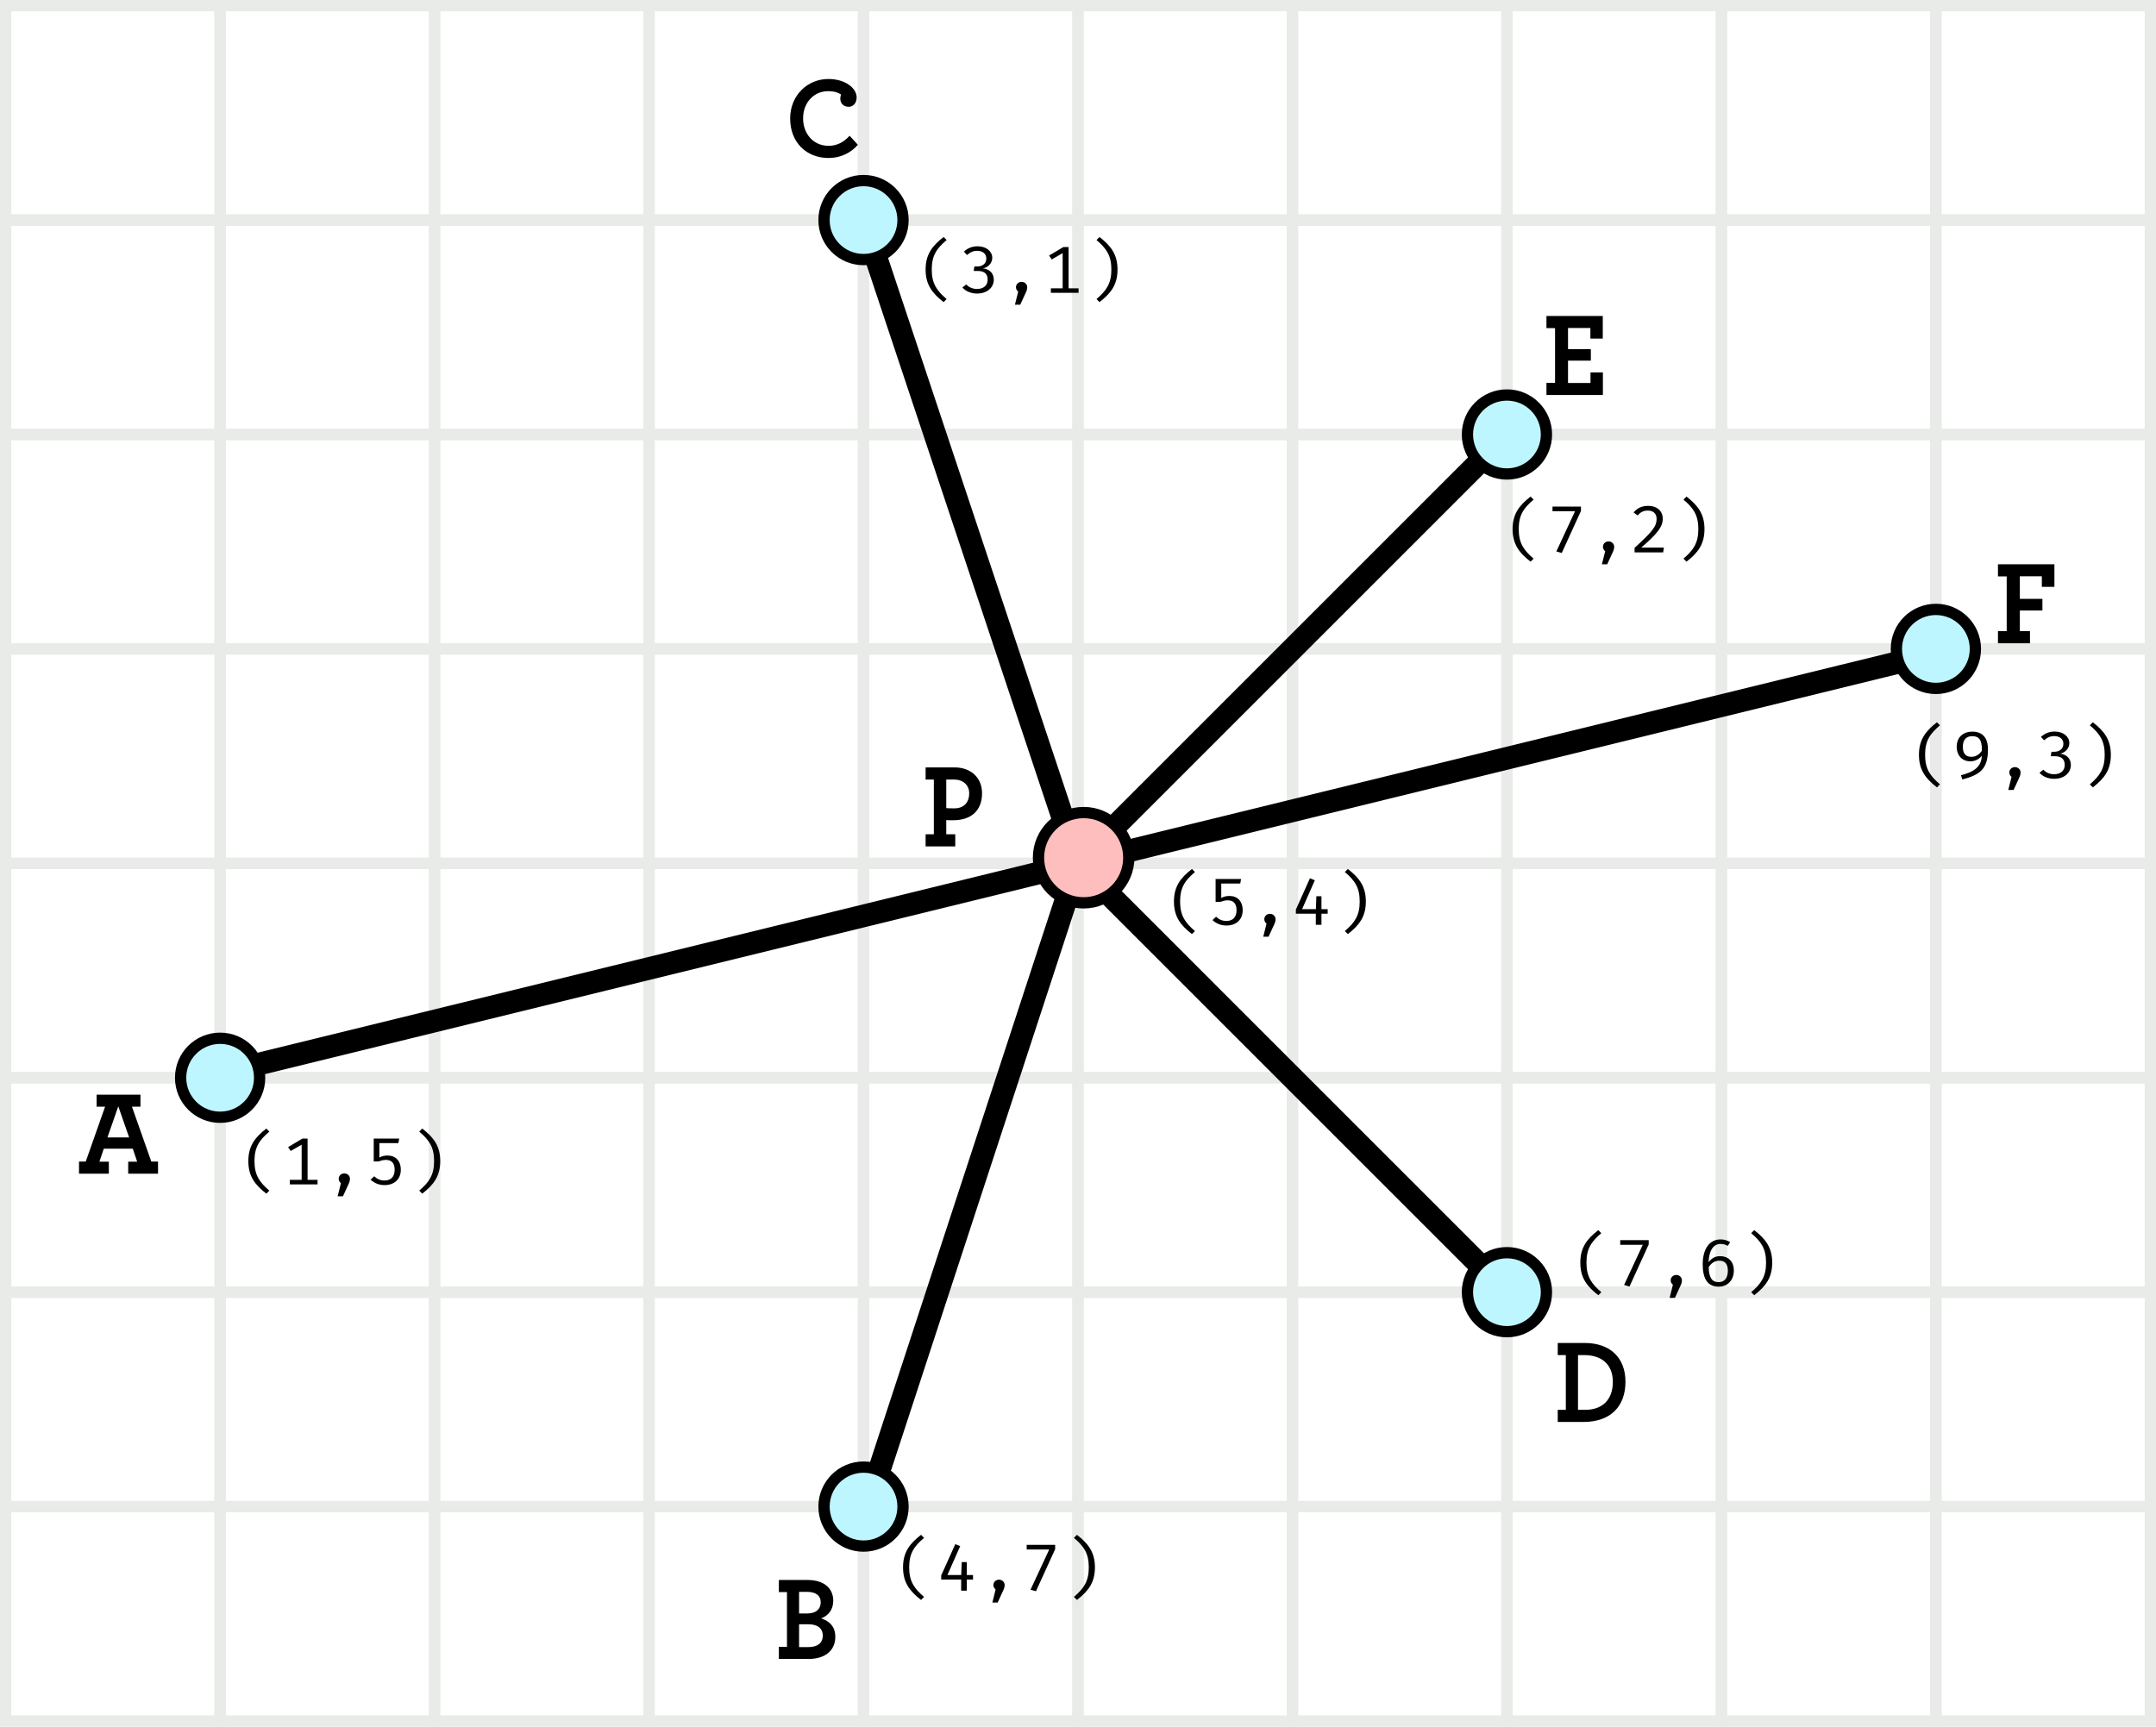
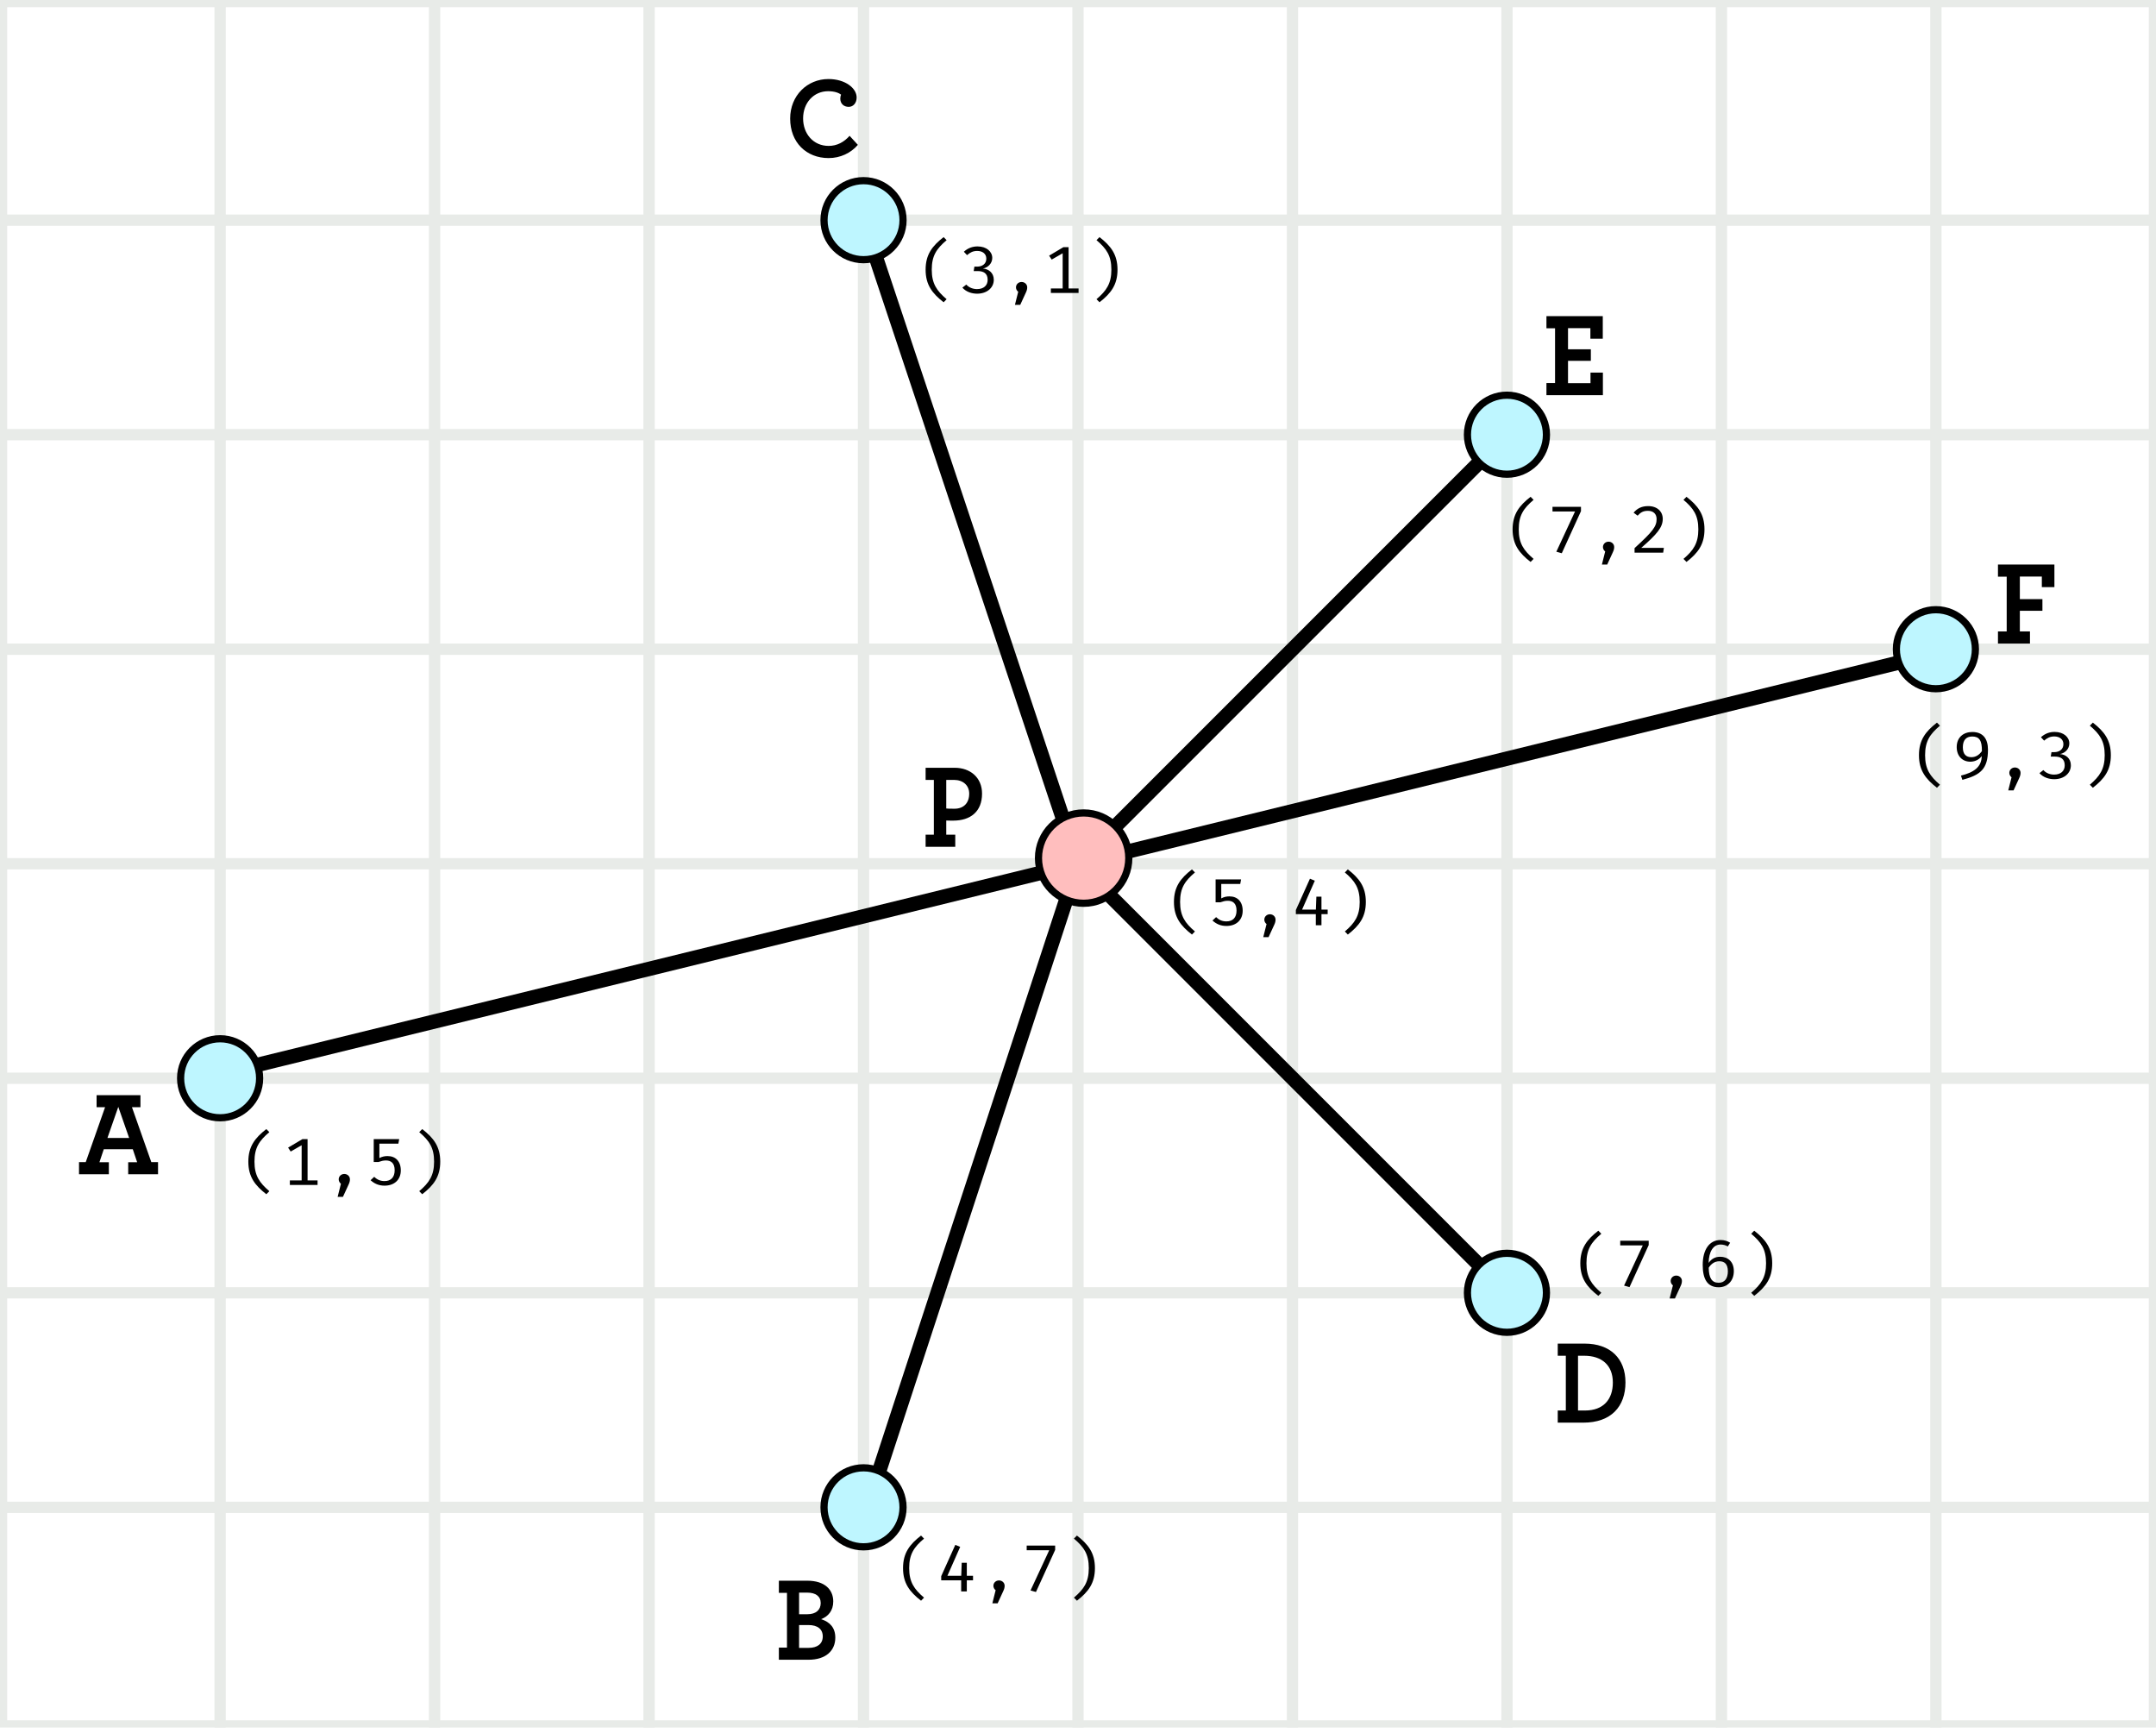
- <svg xmlns="http://www.w3.org/2000/svg" width="191" height="153" viewBox="0 0 191 153">
+ <svg xmlns="http://www.w3.org/2000/svg" width="300" height="241" viewBox="0 0 300 241">
  <g fill="none" fill-rule="evenodd">
    <g stroke="#7F8E7E" opacity=".183">
-       <rect width="19" height="19" x=".5" y=".5" />
-       <rect width="19" height="19" x="19.5" y=".5" />
-       <rect width="19" height="19" x="38.5" y=".5" />
-       <rect width="19" height="19" x="57.5" y=".5" />
-       <rect width="19" height="19" x="76.5" y=".5" />
-       <rect width="19" height="19" x="95.5" y=".5" />
-       <rect width="19" height="19" x="114.5" y=".5" />
-       <rect width="19" height="19" x="133.5" y=".5" />
-       <rect width="19" height="19" x="152.5" y=".5" />
-       <rect width="19" height="19" x="171.5" y=".5" />
-       <rect width="19" height="19" x=".5" y="19.5" />
-       <rect width="19" height="19" x="19.5" y="19.5" />
-       <rect width="19" height="19" x="38.5" y="19.5" />
-       <rect width="19" height="19" x="57.5" y="19.5" />
-       <rect width="19" height="19" x="76.5" y="19.5" />
-       <rect width="19" height="19" x="95.5" y="19.5" />
-       <rect width="19" height="19" x="114.5" y="19.5" />
-       <rect width="19" height="19" x="133.5" y="19.5" />
-       <rect width="19" height="19" x="152.5" y="19.5" />
-       <rect width="19" height="19" x="171.5" y="19.5" />
-       <rect width="19" height="19" x=".5" y="38.5" />
-       <rect width="19" height="19" x="19.5" y="38.5" />
-       <rect width="19" height="19" x="38.5" y="38.5" />
-       <rect width="19" height="19" x="57.5" y="38.5" />
-       <rect width="19" height="19" x="76.5" y="38.5" />
-       <rect width="19" height="19" x="95.5" y="38.5" />
-       <rect width="19" height="19" x="114.5" y="38.5" />
-       <rect width="19" height="19" x="133.5" y="38.5" />
-       <rect width="19" height="19" x="152.5" y="38.5" />
-       <rect width="19" height="19" x="171.5" y="38.5" />
-       <rect width="19" height="19" x=".5" y="57.5" />
-       <rect width="19" height="19" x="19.5" y="57.5" />
-       <rect width="19" height="19" x="38.5" y="57.5" />
-       <rect width="19" height="19" x="57.5" y="57.5" />
-       <rect width="19" height="19" x="76.5" y="57.5" />
-       <rect width="19" height="19" x="95.5" y="57.5" />
-       <rect width="19" height="19" x="114.5" y="57.5" />
-       <rect width="19" height="19" x="133.5" y="57.5" />
-       <rect width="19" height="19" x="152.5" y="57.5" />
-       <rect width="19" height="19" x="171.5" y="57.5" />
-       <rect width="19" height="19" x=".5" y="76.5" />
-       <rect width="19" height="19" x="19.5" y="76.5" />
-       <rect width="19" height="19" x="38.5" y="76.5" />
-       <rect width="19" height="19" x="57.5" y="76.5" />
-       <rect width="19" height="19" x="76.5" y="76.5" />
-       <rect width="19" height="19" x="95.5" y="76.5" />
-       <rect width="19" height="19" x="114.5" y="76.5" />
-       <rect width="19" height="19" x="133.5" y="76.5" />
-       <rect width="19" height="19" x="152.5" y="76.5" />
-       <rect width="19" height="19" x="171.5" y="76.5" />
-       <rect width="19" height="19" x=".5" y="95.5" />
-       <rect width="19" height="19" x="19.5" y="95.5" />
-       <rect width="19" height="19" x="38.5" y="95.5" />
-       <rect width="19" height="19" x="57.5" y="95.5" />
-       <rect width="19" height="19" x="76.5" y="95.5" />
-       <rect width="19" height="19" x="95.5" y="95.5" />
-       <rect width="19" height="19" x="114.5" y="95.5" />
-       <rect width="19" height="19" x="133.5" y="95.5" />
-       <rect width="19" height="19" x="152.5" y="95.5" />
-       <rect width="19" height="19" x="171.5" y="95.5" />
-       <rect width="19" height="19" x=".5" y="114.5" />
-       <rect width="19" height="19" x="19.5" y="114.5" />
-       <rect width="19" height="19" x="38.5" y="114.5" />
-       <rect width="19" height="19" x="57.5" y="114.5" />
-       <rect width="19" height="19" x="76.5" y="114.5" />
-       <rect width="19" height="19" x="95.5" y="114.5" />
-       <rect width="19" height="19" x="114.5" y="114.5" />
-       <rect width="19" height="19" x="133.5" y="114.5" />
-       <rect width="19" height="19" x="152.5" y="114.5" />
-       <rect width="19" height="19" x="171.5" y="114.5" />
-       <rect width="19" height="19" x=".5" y="133.5" />
-       <rect width="19" height="19" x="19.5" y="133.5" />
-       <rect width="19" height="19" x="38.5" y="133.5" />
-       <rect width="19" height="19" x="57.5" y="133.5" />
-       <rect width="19" height="19" x="76.5" y="133.5" />
-       <rect width="19" height="19" x="95.5" y="133.5" />
-       <rect width="19" height="19" x="114.5" y="133.5" />
-       <rect width="19" height="19" x="133.5" y="133.5" />
-       <rect width="19" height="19" x="152.5" y="133.5" />
-       <rect width="19" height="19" x="171.5" y="133.5" />
+       <rect width="30.414" height="30.414" x=".5" y=".5" />
+       <rect width="30.414" height="30.414" x="30.343" y=".5" />
+       <rect width="30.414" height="30.414" x="60.186" y=".5" />
+       <rect width="30.414" height="30.414" x="90.029" y=".5" />
+       <rect width="30.414" height="30.414" x="119.872" y=".5" />
+       <rect width="30.414" height="30.414" x="149.715" y=".5" />
+       <rect width="30.414" height="30.414" x="179.558" y=".5" />
+       <rect width="30.414" height="30.414" x="209.401" y=".5" />
+       <rect width="30.414" height="30.414" x="239.243" y=".5" />
+       <rect width="30.414" height="30.414" x="269.086" y=".5" />
+       <rect width="30.414" height="30.414" x=".5" y="30.343" />
+       <rect width="30.414" height="30.414" x="30.343" y="30.343" />
+       <rect width="30.414" height="30.414" x="60.186" y="30.343" />
+       <rect width="30.414" height="30.414" x="90.029" y="30.343" />
+       <rect width="30.414" height="30.414" x="119.872" y="30.343" />
+       <rect width="30.414" height="30.414" x="149.715" y="30.343" />
+       <rect width="30.414" height="30.414" x="179.558" y="30.343" />
+       <rect width="30.414" height="30.414" x="209.401" y="30.343" />
+       <rect width="30.414" height="30.414" x="239.243" y="30.343" />
+       <rect width="30.414" height="30.414" x="269.086" y="30.343" />
+       <rect width="30.414" height="30.414" x=".5" y="60.186" />
+       <rect width="30.414" height="30.414" x="30.343" y="60.186" />
+       <rect width="30.414" height="30.414" x="60.186" y="60.186" />
+       <rect width="30.414" height="30.414" x="90.029" y="60.186" />
+       <rect width="30.414" height="30.414" x="119.872" y="60.186" />
+       <rect width="30.414" height="30.414" x="149.715" y="60.186" />
+       <rect width="30.414" height="30.414" x="179.558" y="60.186" />
+       <rect width="30.414" height="30.414" x="209.401" y="60.186" />
+       <rect width="30.414" height="30.414" x="239.243" y="60.186" />
+       <rect width="30.414" height="30.414" x="269.086" y="60.186" />
+       <rect width="30.414" height="30.414" x=".5" y="90.029" />
+       <rect width="30.414" height="30.414" x="30.343" y="90.029" />
+       <rect width="30.414" height="30.414" x="60.186" y="90.029" />
+       <rect width="30.414" height="30.414" x="90.029" y="90.029" />
+       <rect width="30.414" height="30.414" x="119.872" y="90.029" />
+       <rect width="30.414" height="30.414" x="149.715" y="90.029" />
+       <rect width="30.414" height="30.414" x="179.558" y="90.029" />
+       <rect width="30.414" height="30.414" x="209.401" y="90.029" />
+       <rect width="30.414" height="30.414" x="239.243" y="90.029" />
+       <rect width="30.414" height="30.414" x="269.086" y="90.029" />
+       <rect width="30.414" height="30.414" x=".5" y="119.872" />
+       <rect width="30.414" height="30.414" x="30.343" y="119.872" />
+       <rect width="30.414" height="30.414" x="60.186" y="119.872" />
+       <rect width="30.414" height="30.414" x="90.029" y="119.872" />
+       <rect width="30.414" height="30.414" x="119.872" y="119.872" />
+       <rect width="30.414" height="30.414" x="149.715" y="119.872" />
+       <rect width="30.414" height="30.414" x="179.558" y="119.872" />
+       <rect width="30.414" height="30.414" x="209.401" y="119.872" />
+       <rect width="30.414" height="30.414" x="239.243" y="119.872" />
+       <rect width="30.414" height="30.414" x="269.086" y="119.872" />
+       <rect width="30.414" height="30.414" x=".5" y="149.715" />
+       <rect width="30.414" height="30.414" x="30.343" y="149.715" />
+       <rect width="30.414" height="30.414" x="60.186" y="149.715" />
+       <rect width="30.414" height="30.414" x="90.029" y="149.715" />
+       <rect width="30.414" height="30.414" x="119.872" y="149.715" />
+       <rect width="30.414" height="30.414" x="149.715" y="149.715" />
+       <rect width="30.414" height="30.414" x="179.558" y="149.715" />
+       <rect width="30.414" height="30.414" x="209.401" y="149.715" />
+       <rect width="30.414" height="30.414" x="239.243" y="149.715" />
+       <rect width="30.414" height="30.414" x="269.086" y="149.715" />
+       <rect width="30.414" height="30.414" x=".5" y="179.558" />
+       <rect width="30.414" height="30.414" x="30.343" y="179.558" />
+       <rect width="30.414" height="30.414" x="60.186" y="179.558" />
+       <rect width="30.414" height="30.414" x="90.029" y="179.558" />
+       <rect width="30.414" height="30.414" x="119.872" y="179.558" />
+       <rect width="30.414" height="30.414" x="149.715" y="179.558" />
+       <rect width="30.414" height="30.414" x="179.558" y="179.558" />
+       <rect width="30.414" height="30.414" x="209.401" y="179.558" />
+       <rect width="30.414" height="30.414" x="239.243" y="179.558" />
+       <rect width="30.414" height="30.414" x="269.086" y="179.558" />
+       <rect width="30.414" height="30.414" x=".5" y="209.401" />
+       <rect width="30.414" height="30.414" x="30.343" y="209.401" />
+       <rect width="30.414" height="30.414" x="60.186" y="209.401" />
+       <rect width="30.414" height="30.414" x="90.029" y="209.401" />
+       <rect width="30.414" height="30.414" x="119.872" y="209.401" />
+       <rect width="30.414" height="30.414" x="149.715" y="209.401" />
+       <rect width="30.414" height="30.414" x="179.558" y="209.401" />
+       <rect width="30.414" height="30.414" x="209.401" y="209.401" />
+       <rect width="30.414" height="30.414" x="239.243" y="209.401" />
+       <rect width="30.414" height="30.414" x="269.086" y="209.401" />
    </g>
-     <g stroke="#000" stroke-linecap="square" stroke-width="2" transform="translate(20 19)">
-       <path d="M56.5.5L75.5 57.5M113 20L75.5 57.5M151 39L75.5 57.5 151 39zM113 95L75.5 57.5M57 114L75.5 57.5M0 76L75.5 57.5" />
+     <g stroke="#000" stroke-linecap="square" stroke-width="2" transform="translate(31.414 29.843)">
+       <path d="M88.743.785L118.586 90.314M177.487 31.414L118.586 90.314M237.173 61.257L118.586 90.314 237.173 61.257zM177.487 149.215L118.586 90.314M89.529 179.058L118.586 90.314M0 119.372L118.586 90.314" />
    </g>
-     <circle cx="96" cy="76" r="4" fill="#FFBEBE" stroke="#000" />
-     <circle cx="171.5" cy="57.5" r="3.5" fill="#BEF6FF" stroke="#000" />
-     <circle cx="133.5" cy="38.5" r="3.5" fill="#BEF6FF" stroke="#000" />
-     <circle cx="76.5" cy="19.5" r="3.5" fill="#BEF6FF" stroke="#000" />
-     <circle cx="19.5" cy="95.5" r="3.5" fill="#BEF6FF" stroke="#000" />
-     <circle cx="76.5" cy="133.5" r="3.5" fill="#BEF6FF" stroke="#000" />
-     <circle cx="133.5" cy="114.5" r="3.5" fill="#BEF6FF" stroke="#000" />
-     <path fill="#000" d="M104.544 79.885C104.544 81.116 104.983 81.752 105.861 82.5L105.595 82.77C104.587 81.987 104 81.228 104 79.885 104 78.543 104.587 77.783 105.595 77L105.861 77.271C104.971 78.025 104.544 78.649 104.544 79.885zM109.947 77.889L109.873 78.289 108.191 78.289 108.191 79.567C108.445 79.432 108.667 79.391 108.921 79.391 109.619 79.391 110.089 79.85 110.089 80.662 110.089 81.475 109.527 82.011 108.649 82.011 108.136 82.011 107.74 81.828 107.412 81.528L107.734 81.228C107.993 81.481 108.284 81.605 108.649 81.605 109.211 81.605 109.545 81.275 109.545 80.645 109.545 79.997 109.205 79.779 108.772 79.779 108.525 79.779 108.358 79.832 108.111 79.915L107.691 79.915 107.691 77.889 109.947 77.889zM112.5 80.974C112.784 80.974 113.001 81.186 113.001 81.446 113.001 81.593 112.97 81.728 112.883 81.911L112.383 83 111.913 83 112.203 81.84C112.086 81.758 112.005 81.605 112.005 81.451 112.005 81.186 112.222 80.974 112.5 80.974zM117.619 80.562L117.619 80.963 117.068 80.963 117.068 81.946 116.568 81.946 116.568 80.963 114.8 80.963 114.8 80.598 116.048 77.824 116.481 78.001 115.35 80.562 116.574 80.562 116.617 79.414 117.068 79.414 117.068 80.562 117.619 80.562zM120.456 79.885C120.456 78.649 120.029 78.025 119.139 77.271L119.405 77C120.413 77.783 121 78.543 121 79.885 121 81.228 120.413 81.987 119.405 82.77L119.139 82.5C120.017 81.752 120.456 81.116 120.456 79.885zM82.544 23.885C82.544 25.116 82.983 25.752 83.861 26.5L83.595 26.77C82.587 25.987 82 25.228 82 23.885 82 22.543 82.587 21.783 83.595 21L83.861 21.271C82.971 22.025 82.544 22.649 82.544 23.885zM86.599 21.824C87.403 21.824 87.904 22.289 87.904 22.843 87.904 23.332 87.52 23.703 87.075 23.785 87.57 23.82 88.04 24.15 88.04 24.78 88.04 25.481 87.446 26.011 86.562 26.011 86.086 26.011 85.579 25.846 85.258 25.475L85.604 25.204C85.845 25.475 86.204 25.605 86.55 25.605 87.143 25.605 87.496 25.287 87.496 24.78 87.496 24.197 87.119 24.009 86.612 24.009L86.259 24.009 86.321 23.614 86.575 23.614C86.983 23.614 87.378 23.396 87.378 22.908 87.378 22.466 87.026 22.225 86.575 22.225 86.21 22.225 85.956 22.348 85.672 22.596L85.388 22.295C85.752 21.966 86.16 21.824 86.599 21.824zM90.5 24.974C90.784 24.974 91.001 25.186 91.001 25.446 91.001 25.593 90.97 25.728 90.883 25.911L90.383 27 89.913 27 90.203 25.84C90.086 25.758 90.005 25.605 90.005 25.451 90.005 25.186 90.222 24.974 90.5 24.974zM94.667 25.546L95.551 25.546 95.551 25.946 93.096 25.946 93.096 25.546 94.141 25.546 94.141 22.431 93.171 22.99 92.942 22.643 94.209 21.889 94.667 21.889 94.667 25.546zM98.456 23.885C98.456 22.649 98.029 22.025 97.139 21.271L97.405 21C98.413 21.783 99 22.543 99 23.885 99 25.228 98.413 25.987 97.405 26.77L97.139 26.5C98.017 25.752 98.456 25.116 98.456 23.885zM134.544 46.885C134.544 48.116 134.983 48.752 135.861 49.5L135.595 49.77C134.587 48.987 134 48.228 134 46.885 134 45.543 134.587 44.783 135.595 44L135.861 44.271C134.971 45.025 134.544 45.649 134.544 46.885zM138.358 48.999L137.876 48.864 139.533 45.301 137.536 45.301 137.536 44.889 140.058 44.889 140.058 45.272 138.358 48.999zM142.5 47.974C142.784 47.974 143.001 48.186 143.001 48.446 143.001 48.593 142.97 48.728 142.883 48.911L142.383 50 141.913 50 142.203 48.84C142.086 48.758 142.005 48.605 142.005 48.451 142.005 48.186 142.222 47.974 142.5 47.974zM146.017 44.824C146.821 44.824 147.303 45.313 147.303 45.955 147.303 46.703 146.803 47.303 145.399 48.522L147.402 48.522 147.34 48.946 144.806 48.946 144.806 48.546C146.413 47.079 146.759 46.632 146.759 45.973 146.759 45.519 146.469 45.242 145.993 45.242 145.579 45.242 145.35 45.372 145.078 45.672L144.719 45.407C145.053 45.019 145.443 44.824 146.017 44.824zM150.456 46.885C150.456 45.649 150.029 45.025 149.139 44.271L149.405 44C150.413 44.783 151 45.543 151 46.885 151 48.228 150.413 48.987 149.405 49.77L149.139 49.5C150.017 48.752 150.456 48.116 150.456 46.885zM170.544 66.885C170.544 68.116 170.983 68.752 171.861 69.5L171.595 69.77C170.587 68.987 170 68.228 170 66.885 170 65.543 170.587 64.783 171.595 64L171.861 64.271C170.971 65.025 170.544 65.649 170.544 66.885zM174.723 64.83C175.675 64.83 176.114 65.431 176.114 66.396 176.114 68.128 175.434 68.646 173.845 69.07L173.721 68.693C174.859 68.41 175.545 67.945 175.564 66.962 175.378 67.221 175.038 67.45 174.568 67.462 173.857 67.468 173.344 66.974 173.344 66.167 173.344 65.295 173.956 64.83 174.723 64.83zM174.661 67.062C175.057 67.056 175.347 66.844 175.576 66.526 175.595 65.554 175.316 65.231 174.723 65.231 174.173 65.231 173.888 65.56 173.888 66.184 173.888 66.803 174.179 67.068 174.661 67.062zM178.5 67.974C178.784 67.974 179.001 68.186 179.001 68.446 179.001 68.593 178.97 68.728 178.883 68.911L178.383 70 177.913 70 178.203 68.84C178.086 68.758 178.005 68.605 178.005 68.451 178.005 68.186 178.222 67.974 178.5 67.974zM182.017 64.824C182.821 64.824 183.322 65.289 183.322 65.843 183.322 66.332 182.939 66.703 182.493 66.785 182.988 66.82 183.458 67.15 183.458 67.78 183.458 68.481 182.864 69.011 181.98 69.011 181.504 69.011 180.997 68.846 180.676 68.475L181.022 68.204C181.263 68.475 181.622 68.605 181.968 68.605 182.561 68.605 182.914 68.287 182.914 67.78 182.914 67.197 182.537 67.009 182.03 67.009L181.677 67.009 181.739 66.614 181.993 66.614C182.401 66.614 182.796 66.396 182.796 65.908 182.796 65.466 182.444 65.225 181.993 65.225 181.628 65.225 181.375 65.348 181.09 65.596L180.806 65.295C181.171 64.966 181.579 64.824 182.017 64.824zM186.456 66.885C186.456 65.649 186.029 65.025 185.139 64.271L185.405 64C186.413 64.783 187 65.543 187 66.885 187 68.228 186.413 68.987 185.405 69.77L185.139 69.5C186.017 68.752 186.456 68.116 186.456 66.885zM140.544 111.885C140.544 113.116 140.983 113.752 141.861 114.5L141.595 114.77C140.587 113.987 140 113.228 140 111.885 140 110.543 140.587 109.783 141.595 109L141.861 109.271C140.971 110.025 140.544 110.649 140.544 111.885zM144.358 113.999L143.876 113.864 145.533 110.301 143.536 110.301 143.536 109.889 146.058 109.889 146.058 110.272 144.358 113.999zM148.5 112.974C148.784 112.974 149.001 113.186 149.001 113.446 149.001 113.593 148.97 113.728 148.883 113.911L148.383 115 147.913 115 148.203 113.84C148.086 113.758 148.005 113.605 148.005 113.451 148.005 113.186 148.222 112.974 148.5 112.974zM152.395 111.308C153.044 111.308 153.6 111.714 153.6 112.58 153.6 113.481 153 114.011 152.259 114.011 151.226 114.011 150.843 113.239 150.843 112.032 150.843 110.684 151.43 109.824 152.425 109.824 152.759 109.824 153.031 109.913 153.272 110.066L153.068 110.395C152.871 110.284 152.654 110.225 152.419 110.225 151.77 110.225 151.387 110.861 151.368 111.85 151.64 111.467 151.974 111.308 152.395 111.308zM152.259 113.61C152.796 113.61 153.068 113.222 153.068 112.598 153.068 111.932 152.759 111.709 152.314 111.709 151.9 111.709 151.585 111.944 151.375 112.28 151.393 113.198 151.653 113.61 152.259 113.61zM156.456 111.885C156.456 110.649 156.029 110.025 155.139 109.271L155.405 109C156.413 109.783 157 110.543 157 111.885 157 113.228 156.413 113.987 155.405 114.77L155.139 114.5C156.017 113.752 156.456 113.116 156.456 111.885zM80.544 138.885C80.544 140.116 80.983 140.752 81.861 141.5L81.595 141.77C80.587 140.987 80 140.228 80 138.885 80 137.543 80.587 136.783 81.595 136L81.861 136.271C80.971 137.025 80.544 137.649 80.544 138.885zM86.2 139.562L86.2 139.963 85.65 139.963 85.65 140.946 85.149 140.946 85.149 139.963 83.381 139.963 83.381 139.598 84.63 136.824 85.063 137.001 83.932 139.562 85.156 139.562 85.199 138.414 85.65 138.414 85.65 139.562 86.2 139.562zM88.5 139.974C88.784 139.974 89.001 140.186 89.001 140.446 89.001 140.593 88.97 140.728 88.883 140.911L88.383 142 87.913 142 88.203 140.84C88.086 140.758 88.005 140.605 88.005 140.451 88.005 140.186 88.222 139.974 88.5 139.974zM91.776 140.999L91.294 140.864 92.951 137.301 90.954 137.301 90.954 136.889 93.476 136.889 93.476 137.272 91.776 140.999zM96.456 138.885C96.456 137.649 96.029 137.025 95.139 136.271L95.405 136C96.413 136.783 97 137.543 97 138.885 97 140.228 96.413 140.987 95.405 141.77L95.139 141.5C96.017 140.752 96.456 140.116 96.456 138.885zM22.544 102.885C22.544 104.116 22.983 104.752 23.861 105.5L23.595 105.77C22.587 104.987 22 104.228 22 102.885 22 101.543 22.587 100.783 23.595 100L23.861 100.271C22.971 101.025 22.544 101.649 22.544 102.885zM27.248 104.546L28.132 104.546 28.132 104.946 25.678 104.946 25.678 104.546 26.723 104.546 26.723 101.431 25.752 101.99 25.524 101.643 26.791 100.889 27.248 100.889 27.248 104.546zM30.5 103.974C30.784 103.974 31.001 104.186 31.001 104.446 31.001 104.593 30.97 104.728 30.883 104.911L30.383 106 29.913 106 30.203 104.84C30.086 104.758 30.005 104.605 30.005 104.451 30.005 104.186 30.222 103.974 30.5 103.974zM35.365 100.889L35.291 101.29 33.609 101.29 33.609 102.567C33.863 102.432 34.085 102.391 34.339 102.391 35.037 102.391 35.507 102.85 35.507 103.662 35.507 104.475 34.945 105.011 34.067 105.011 33.554 105.011 33.158 104.828 32.831 104.528L33.152 104.228C33.412 104.481 33.702 104.605 34.067 104.605 34.629 104.605 34.963 104.275 34.963 103.645 34.963 102.997 34.623 102.779 34.191 102.779 33.943 102.779 33.776 102.832 33.529 102.915L33.109 102.915 33.109 100.889 35.365 100.889zM38.456 102.885C38.456 101.649 38.029 101.025 37.139 100.271L37.405 100C38.413 100.783 39 101.543 39 102.885 39 104.228 38.413 104.987 37.405 105.77L37.139 105.5C38.017 104.752 38.456 104.116 38.456 102.885z" />
-     <polygon fill="#000" points="177 57 177 55.926 177.773 55.926 177.773 51.074 177 51.074 177 50 182 50 182 52 180.887 52 180.887 51.064 178.938 51.064 178.938 53.064 180.938 53.064 180.938 54.096 178.938 54.096 178.938 55.926 179.835 55.926 179.835 57" />
-     <polygon fill="#000" points="137 35 137 33.926 137.762 33.926 137.762 29.074 137 29.074 137 28 141.99 28 141.99 30 140.892 30 140.892 29.064 138.911 29.064 138.911 30.936 140.933 30.936 140.933 31.957 138.911 31.957 138.911 33.936 140.902 33.936 140.902 33 142 33 142 35" />
-     <path fill="#000" d="M73.412 14C71.422 14 70 12.604 70 10.5 70 8.468 71.51 7 73.392 7 74.892 7 75.892 7.821 75.892 8.632 75.892 9.125 75.588 9.463 75.186 9.463 74.745 9.463 74.441 9.176 74.441 8.735 74.441 8.601 74.471 8.468 74.51 8.386 74.324 8.232 73.951 8.078 73.363 8.078 72.108 8.078 71.147 9.084 71.147 10.49 71.147 11.845 72.049 12.922 73.412 12.922 74.167 12.922 74.784 12.573 75.265 12.029L76 12.83C75.373 13.559 74.441 14 73.412 14zM7 104L7 102.926 7.596 102.926 9.309 98.064 8.557 98.064 8.557 97 12.443 97 12.443 98.064 11.691 98.064 13.404 102.926 14 102.926 14 104 11.357 104 11.357 102.936 12.151 102.936 11.764 101.787 9.194 101.787 8.807 102.936 9.643 102.936 9.643 104 7 104zM9.518 100.787L11.44 100.787 10.479 98.032 9.518 100.787zM69 147L69 145.926 69.718 145.926 69.718 141.074 69 141.074 69 140 71.519 140C73.061 140 73.818 140.787 73.818 141.84 73.818 142.649 73.368 143.17 72.745 143.404 73.531 143.66 74 144.17 74 145.043 74 146.202 73.157 147 71.625 147L69 147zM70.791 145.947L71.644 145.947C72.391 145.947 72.889 145.606 72.889 144.936 72.889 144.287 72.429 143.926 71.615 143.926L70.791 143.926 70.791 145.947zM70.791 142.968L71.529 142.968C72.285 142.968 72.707 142.585 72.707 141.979 72.707 141.383 72.266 141.053 71.5 141.053L70.791 141.053 70.791 142.968zM82 75L82 73.926 82.73 73.926 82.73 69.074 82 69.074 82 68 84.578 68C85.949 68 87 68.862 87 70.287 87 71.894 85.959 72.681 84.451 72.681 84.15 72.681 83.965 72.681 83.829 72.67L83.829 73.926 84.626 73.926 84.626 75 82 75zM84.549 71.628C85.375 71.628 85.862 71.117 85.862 70.287 85.862 69.553 85.307 69.074 84.519 69.074L83.829 69.074 83.829 71.606C83.946 71.617 84.101 71.628 84.549 71.628zM138 126L138 124.926 138.717 124.926 138.717 120.074 138 120.074 138 119 140.379 119C142.653 119 144 120.319 144 122.436 144 124.574 142.729 126 140.264 126L138 126zM139.796 124.926L140.417 124.926C142.041 124.926 142.882 123.947 142.882 122.447 142.882 120.915 141.908 120.074 140.341 120.074L139.796 120.074 139.796 124.926z" />
+     <circle cx="150.785" cy="119.372" r="6.283" fill="#FFBEBE" stroke="#000" />
+     <circle cx="269.372" cy="90.314" r="5.497" fill="#BEF6FF" stroke="#000" />
+     <circle cx="209.686" cy="60.471" r="5.497" fill="#BEF6FF" stroke="#000" />
+     <circle cx="120.157" cy="30.628" r="5.497" fill="#BEF6FF" stroke="#000" />
+     <circle cx="30.628" cy="150" r="5.497" fill="#BEF6FF" stroke="#000" />
+     <circle cx="120.157" cy="209.686" r="5.497" fill="#BEF6FF" stroke="#000" />
+     <circle cx="209.686" cy="179.843" r="5.497" fill="#BEF6FF" stroke="#000" />
+     <path fill="#000" d="M164.205 125.474C164.205 127.407 164.895 128.406 166.273 129.58L165.856 130.006C164.273 128.776 163.351 127.583 163.351 125.474 163.351 123.365 164.273 122.172 165.856 120.942L166.273 121.368C164.875 122.552 164.205 123.532 164.205 125.474zM172.691 122.339L172.575 122.968 169.934 122.968 169.934 124.975C170.332 124.762 170.682 124.697 171.08 124.697 172.177 124.697 172.915 125.419 172.915 126.695 172.915 127.971 172.031 128.813 170.652 128.813 169.847 128.813 169.225 128.526 168.711 128.054L169.215 127.583C169.623 127.98 170.08 128.175 170.652 128.175 171.536 128.175 172.06 127.657 172.06 126.667 172.06 125.65 171.526 125.308 170.847 125.308 170.458 125.308 170.196 125.391 169.808 125.52L169.147 125.52 169.147 122.339 172.691 122.339zM176.702 127.185C177.148 127.185 177.488 127.518 177.488 127.925 177.488 128.156 177.44 128.369 177.304 128.656L176.517 130.366 175.779 130.366 176.236 128.545C176.051 128.415 175.925 128.175 175.925 127.934 175.925 127.518 176.265 127.185 176.702 127.185zM184.741 126.538L184.741 127.167 183.877 127.167 183.877 128.711 183.091 128.711 183.091 127.167 180.314 127.167 180.314 126.593 182.275 122.237 182.955 122.515 181.178 126.538 183.1 126.538 183.168 124.734 183.877 124.734 183.877 126.538 184.741 126.538zM189.198 125.474C189.198 123.532 188.528 122.552 187.13 121.368L187.547 120.942C189.13 122.172 190.052 123.365 190.052 125.474 190.052 127.583 189.13 128.776 187.547 130.006L187.13 129.58C188.509 128.406 189.198 127.407 189.198 125.474zM129.65 37.516C129.65 39.449 130.34 40.448 131.718 41.622L131.301 42.048C129.718 40.818 128.796 39.625 128.796 37.516 128.796 35.407 129.718 34.214 131.301 32.984L131.718 33.41C130.32 34.594 129.65 35.574 129.65 37.516zM136.02 34.279C137.282 34.279 138.069 35.01 138.069 35.879 138.069 36.647 137.467 37.229 136.767 37.359 137.544 37.414 138.282 37.932 138.282 38.922 138.282 40.022 137.35 40.855 135.962 40.855 135.214 40.855 134.418 40.596 133.913 40.013L134.457 39.588C134.835 40.013 135.398 40.217 135.942 40.217 136.874 40.217 137.428 39.717 137.428 38.922 137.428 38.006 136.835 37.71 136.039 37.71L135.486 37.71 135.583 37.091 135.981 37.091C136.622 37.091 137.243 36.748 137.243 35.981 137.243 35.287 136.69 34.908 135.981 34.908 135.408 34.908 135.01 35.102 134.563 35.491L134.117 35.019C134.69 34.501 135.33 34.279 136.02 34.279zM142.147 39.227C142.593 39.227 142.933 39.56 142.933 39.967 142.933 40.198 142.885 40.411 142.749 40.697L141.962 42.408 141.224 42.408 141.681 40.586C141.496 40.457 141.37 40.217 141.37 39.976 141.37 39.56 141.71 39.227 142.147 39.227zM148.691 40.124L150.079 40.124 150.079 40.753 146.225 40.753 146.225 40.124 147.866 40.124 147.866 35.232 146.341 36.11 145.982 35.565 147.972 34.381 148.691 34.381 148.691 40.124zM154.643 37.516C154.643 35.574 153.973 34.594 152.575 33.41L152.992 32.984C154.575 34.214 155.497 35.407 155.497 37.516 155.497 39.625 154.575 40.818 152.992 42.048L152.575 41.622C153.954 40.448 154.643 39.449 154.643 37.516zM211.326 73.642C211.326 75.575 212.015 76.573 213.394 77.748L212.976 78.173C211.394 76.943 210.471 75.75 210.471 73.642 210.471 71.533 211.394 70.34 212.976 69.11L213.394 69.535C211.996 70.719 211.326 71.699 211.326 73.642zM217.317 76.962L216.559 76.749 219.161 71.154 216.025 71.154 216.025 70.506 219.987 70.506 219.987 71.108 217.317 76.962zM223.822 75.353C224.269 75.353 224.608 75.686 224.608 76.092 224.608 76.324 224.56 76.536 224.424 76.823L223.638 78.534 222.9 78.534 223.356 76.712C223.171 76.583 223.045 76.342 223.045 76.102 223.045 75.686 223.385 75.353 223.822 75.353zM229.347 70.405C230.609 70.405 231.366 71.172 231.366 72.18 231.366 73.355 230.58 74.298 228.376 76.213L231.522 76.213 231.425 76.879 227.444 76.879 227.444 76.25C229.968 73.947 230.512 73.244 230.512 72.208 230.512 71.496 230.056 71.061 229.308 71.061 228.657 71.061 228.298 71.265 227.871 71.736L227.308 71.32C227.832 70.71 228.444 70.405 229.347 70.405zM236.318 73.642C236.318 71.699 235.648 70.719 234.25 69.535L234.668 69.11C236.25 70.34 237.173 71.533 237.173 73.642 237.173 75.75 236.25 76.943 234.668 78.173L234.25 77.748C235.629 76.573 236.318 75.575 236.318 73.642zM267.87 105.055C267.87 106.988 268.56 107.987 269.938 109.162L269.521 109.587C267.938 108.357 267.016 107.164 267.016 105.055 267.016 102.947 267.938 101.754 269.521 100.524L269.938 100.949C268.54 102.133 267.87 103.113 267.87 105.055zM274.434 101.828C275.929 101.828 276.619 102.771 276.619 104.288 276.619 107.007 275.55 107.821 273.055 108.486L272.861 107.895C274.648 107.451 275.725 106.72 275.754 105.175 275.463 105.582 274.929 105.943 274.191 105.962 273.075 105.971 272.269 105.194 272.269 103.927 272.269 102.558 273.23 101.828 274.434 101.828zM274.337 105.333C274.958 105.323 275.415 104.991 275.774 104.491 275.803 102.965 275.366 102.456 274.434 102.456 273.57 102.456 273.123 102.974 273.123 103.955 273.123 104.926 273.579 105.342 274.337 105.333zM280.366 106.766C280.813 106.766 281.153 107.099 281.153 107.506 281.153 107.737 281.104 107.95 280.968 108.237L280.182 109.948 279.444 109.948 279.9 108.126C279.716 107.996 279.59 107.756 279.59 107.515 279.59 107.099 279.93 106.766 280.366 106.766zM285.891 101.818C287.154 101.818 287.94 102.549 287.94 103.418 287.94 104.186 287.338 104.769 286.639 104.898 287.416 104.954 288.154 105.471 288.154 106.461 288.154 107.562 287.222 108.394 285.833 108.394 285.085 108.394 284.289 108.135 283.784 107.552L284.328 107.127C284.707 107.552 285.27 107.756 285.814 107.756 286.746 107.756 287.299 107.256 287.299 106.461 287.299 105.545 286.707 105.249 285.911 105.249L285.357 105.249 285.454 104.63 285.852 104.63C286.493 104.63 287.115 104.288 287.115 103.52 287.115 102.826 286.561 102.447 285.852 102.447 285.28 102.447 284.881 102.641 284.435 103.03L283.988 102.558C284.561 102.04 285.202 101.818 285.891 101.818zM292.863 105.055C292.863 103.113 292.193 102.133 290.795 100.949L291.212 100.524C292.795 101.754 293.717 102.947 293.717 105.055 293.717 107.164 292.795 108.357 291.212 109.587L290.795 109.162C292.173 107.987 292.863 106.988 292.863 105.055zM220.75 175.736C220.75 177.669 221.439 178.668 222.818 179.842L222.4 180.268C220.818 179.038 219.895 177.845 219.895 175.736 219.895 173.627 220.818 172.434 222.4 171.204L222.818 171.63C221.42 172.813 220.75 173.794 220.75 175.736zM226.741 179.056L225.983 178.843 228.585 173.248 225.449 173.248 225.449 172.601 229.411 172.601 229.411 173.202 226.741 179.056zM233.246 177.447C233.693 177.447 234.033 177.78 234.033 178.187 234.033 178.418 233.984 178.631 233.848 178.917L233.062 180.628 232.324 180.628 232.78 178.806C232.596 178.677 232.469 178.436 232.469 178.196 232.469 177.78 232.809 177.447 233.246 177.447zM239.363 174.83C240.383 174.83 241.257 175.468 241.257 176.827 241.257 178.242 240.315 179.075 239.15 179.075 237.528 179.075 236.926 177.863 236.926 175.967 236.926 173.849 237.848 172.499 239.412 172.499 239.936 172.499 240.363 172.638 240.742 172.878L240.422 173.396C240.111 173.22 239.771 173.128 239.402 173.128 238.382 173.128 237.78 174.127 237.751 175.68 238.179 175.079 238.703 174.83 239.363 174.83zM239.15 178.446C239.994 178.446 240.422 177.835 240.422 176.855 240.422 175.81 239.936 175.458 239.237 175.458 238.586 175.458 238.091 175.828 237.761 176.356 237.79 177.798 238.198 178.446 239.15 178.446zM245.742 175.736C245.742 173.794 245.072 172.813 243.674 171.63L244.092 171.204C245.674 172.434 246.597 173.627 246.597 175.736 246.597 177.845 245.674 179.038 244.092 180.268L243.674 179.842C245.053 178.668 245.742 177.669 245.742 175.736zM126.509 218.144C126.509 220.077 127.198 221.076 128.577 222.251L128.16 222.676C126.577 221.446 125.654 220.253 125.654 218.144 125.654 216.036 126.577 214.843 128.16 213.613L128.577 214.038C127.179 215.222 126.509 216.202 126.509 218.144zM135.393 219.208L135.393 219.837 134.529 219.837 134.529 221.381 133.743 221.381 133.743 219.837 130.966 219.837 130.966 219.263 132.927 214.907 133.607 215.185 131.83 219.208 133.752 219.208 133.82 217.404 134.529 217.404 134.529 219.208 135.393 219.208zM139.005 219.855C139.452 219.855 139.792 220.188 139.792 220.595 139.792 220.826 139.743 221.039 139.607 221.326L138.821 223.037 138.083 223.037 138.539 221.215C138.355 221.085 138.228 220.845 138.228 220.604 138.228 220.188 138.568 219.855 139.005 219.855zM144.151 221.464L143.394 221.252 145.996 215.656 142.86 215.656 142.86 215.009 146.822 215.009 146.822 215.61 144.151 221.464zM151.502 218.144C151.502 216.202 150.832 215.222 149.433 214.038L149.851 213.613C151.434 214.843 152.356 216.036 152.356 218.144 152.356 220.253 151.434 221.446 149.851 222.676L149.433 222.251C150.812 221.076 151.502 220.077 151.502 218.144zM35.409 161.6C35.409 163.533 36.099 164.531 37.478 165.706L37.06 166.131C35.477 164.901 34.555 163.708 34.555 161.6 34.555 159.491 35.477 158.298 37.06 157.068L37.478 157.493C36.079 158.677 35.409 159.658 35.409 161.6zM42.798 164.208L44.187 164.208 44.187 164.837 40.332 164.837 40.332 164.208 41.973 164.208 41.973 159.315 40.449 160.194 40.089 159.648 42.08 158.465 42.798 158.465 42.798 164.208zM47.906 163.311C48.352 163.311 48.692 163.644 48.692 164.051 48.692 164.282 48.644 164.494 48.508 164.781L47.721 166.492 46.983 166.492 47.44 164.67C47.255 164.541 47.129 164.3 47.129 164.06 47.129 163.644 47.469 163.311 47.906 163.311zM55.547 158.465L55.431 159.093 52.79 159.093 52.79 161.1C53.188 160.888 53.537 160.823 53.935 160.823 55.033 160.823 55.771 161.544 55.771 162.821 55.771 164.097 54.887 164.938 53.508 164.938 52.702 164.938 52.081 164.652 51.566 164.18L52.071 163.708C52.479 164.106 52.935 164.3 53.508 164.3 54.392 164.3 54.916 163.782 54.916 162.793 54.916 161.775 54.382 161.433 53.702 161.433 53.314 161.433 53.052 161.517 52.663 161.646L52.003 161.646 52.003 158.465 55.547 158.465zM60.402 161.6C60.402 159.658 59.732 158.677 58.334 157.493L58.751 157.068C60.334 158.298 61.257 159.491 61.257 161.6 61.257 163.708 60.334 164.901 58.751 166.131L58.334 165.706C59.713 164.531 60.402 163.533 60.402 161.6z" />
+     <polygon fill="#000" points="278.01 89.529 278.01 87.841 279.225 87.841 279.225 80.222 278.01 80.222 278.01 78.534 285.864 78.534 285.864 81.675 284.115 81.675 284.115 80.205 281.055 80.205 281.055 83.346 284.196 83.346 284.196 84.967 281.055 84.967 281.055 87.841 282.463 87.841 282.463 89.529" />
+     <polygon fill="#000" points="215.183 54.974 215.183 53.286 216.38 53.286 216.38 45.667 215.183 45.667 215.183 43.979 223.021 43.979 223.021 47.12 221.297 47.12 221.297 45.65 218.184 45.65 218.184 48.591 221.361 48.591 221.361 50.195 218.184 50.195 218.184 53.303 221.313 53.303 221.313 51.832 223.037 51.832 223.037 54.974" />
+     <path fill="#000" d="M115.306 21.99C112.18 21.99 109.948 19.797 109.948 16.492 109.948 13.3 112.319 10.995 115.276 10.995 117.632 10.995 119.202 12.284 119.202 13.558 119.202 14.332 118.725 14.864 118.094 14.864 117.401 14.864 116.923 14.412 116.923 13.719 116.923 13.51 116.97 13.3 117.031 13.171 116.739 12.929 116.153 12.688 115.229 12.688 113.258 12.688 111.749 14.267 111.749 16.476 111.749 18.604 113.166 20.297 115.306 20.297 116.492 20.297 117.462 19.749 118.217 18.894L119.372 20.152C118.386 21.296 116.923 21.99 115.306 21.99zM10.995 163.351L10.995 161.663 11.93 161.663 14.621 154.027 13.44 154.027 13.44 152.356 19.544 152.356 19.544 154.027 18.363 154.027 21.054 161.663 21.99 161.663 21.99 163.351 17.838 163.351 17.838 161.68 19.085 161.68 18.478 159.875 14.441 159.875 13.834 161.68 15.147 161.68 15.147 163.351 10.995 163.351zM14.95 158.305L17.969 158.305 16.459 153.977 14.95 158.305zM108.377 230.89L108.377 229.202 109.505 229.202 109.505 221.583 108.377 221.583 108.377 219.895 112.334 219.895C114.756 219.895 115.945 221.132 115.945 222.786 115.945 224.056 115.237 224.875 114.259 225.242 115.493 225.643 116.23 226.445 116.23 227.816 116.23 229.637 114.906 230.89 112.499 230.89L108.377 230.89zM111.19 229.236L112.529 229.236C113.703 229.236 114.485 228.701 114.485 227.648 114.485 226.629 113.763 226.061 112.484 226.061L111.19 226.061 111.19 229.236zM111.19 224.557L112.349 224.557C113.537 224.557 114.199 223.956 114.199 223.003 114.199 222.068 113.507 221.55 112.304 221.55L111.19 221.55 111.19 224.557zM128.796 117.801L128.796 116.113 129.942 116.113 129.942 108.494 128.796 108.494 128.796 106.806 132.845 106.806C134.999 106.806 136.649 108.16 136.649 110.399 136.649 112.922 135.014 114.158 132.646 114.158 132.172 114.158 131.882 114.158 131.668 114.142L131.668 116.113 132.921 116.113 132.921 117.801 128.796 117.801zM132.799 112.504C134.098 112.504 134.862 111.702 134.862 110.399 134.862 109.246 133.991 108.494 132.753 108.494L131.668 108.494 131.668 112.471C131.852 112.487 132.096 112.504 132.799 112.504zM216.754 197.906L216.754 196.218 217.879 196.218 217.879 188.599 216.754 188.599 216.754 186.911 220.491 186.911C224.062 186.911 226.178 188.983 226.178 192.308 226.178 195.667 224.182 197.906 220.31 197.906L216.754 197.906zM219.575 196.218L220.551 196.218C223.102 196.218 224.422 194.681 224.422 192.325 224.422 189.919 222.892 188.599 220.431 188.599L219.575 188.599 219.575 196.218z" />
  </g>
</svg>
